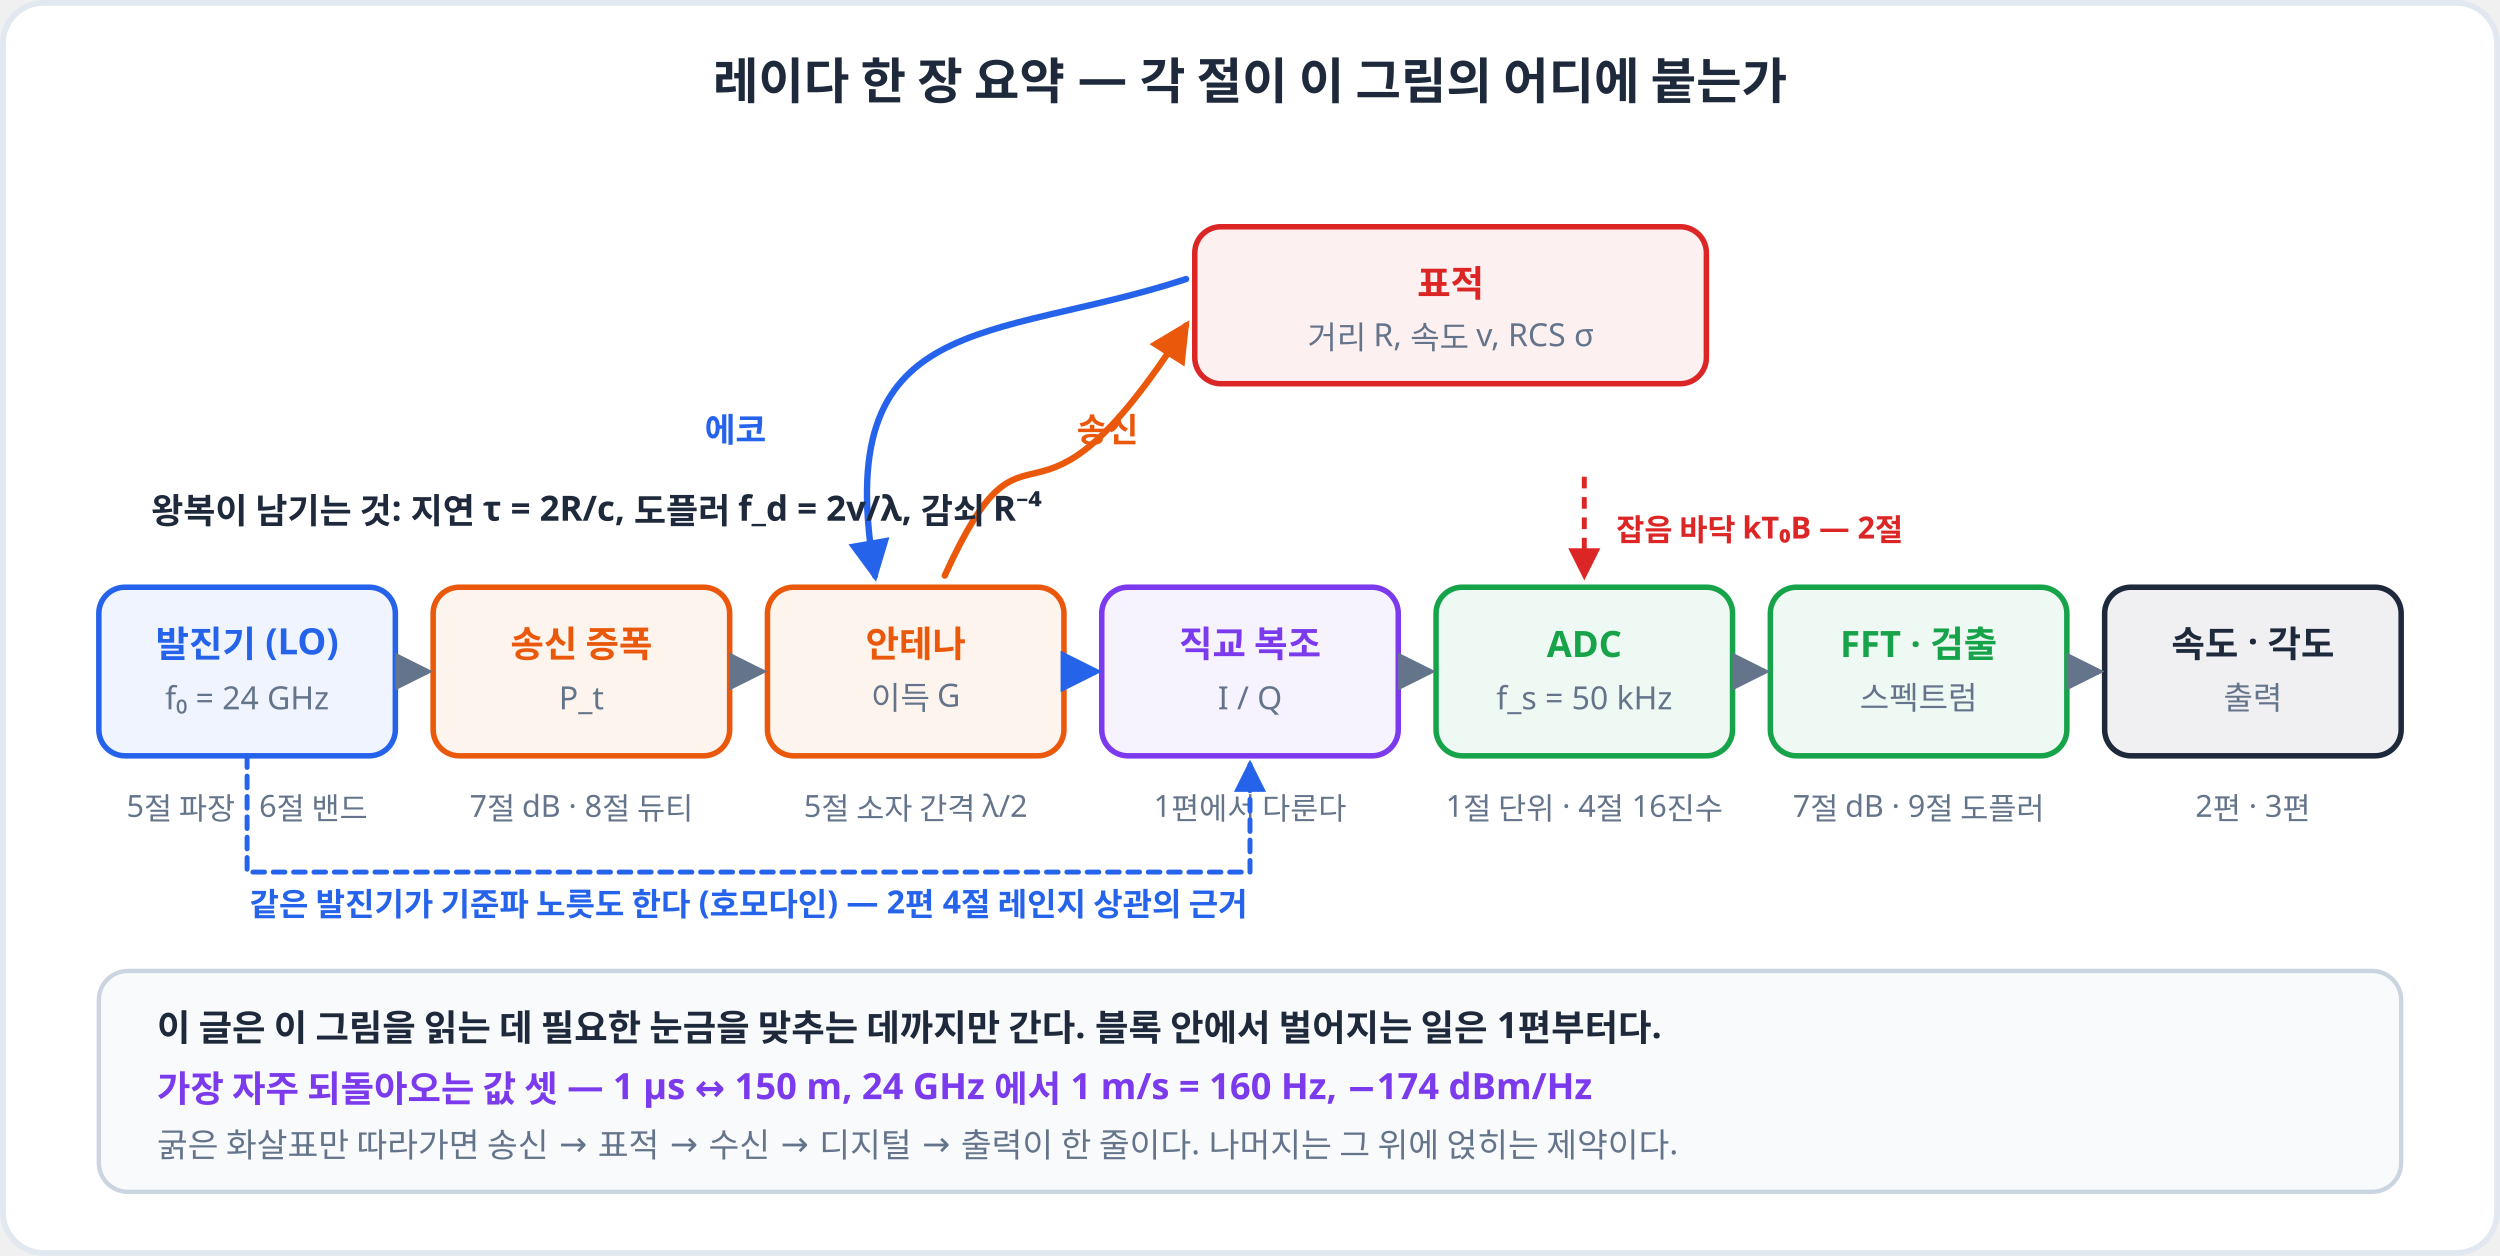
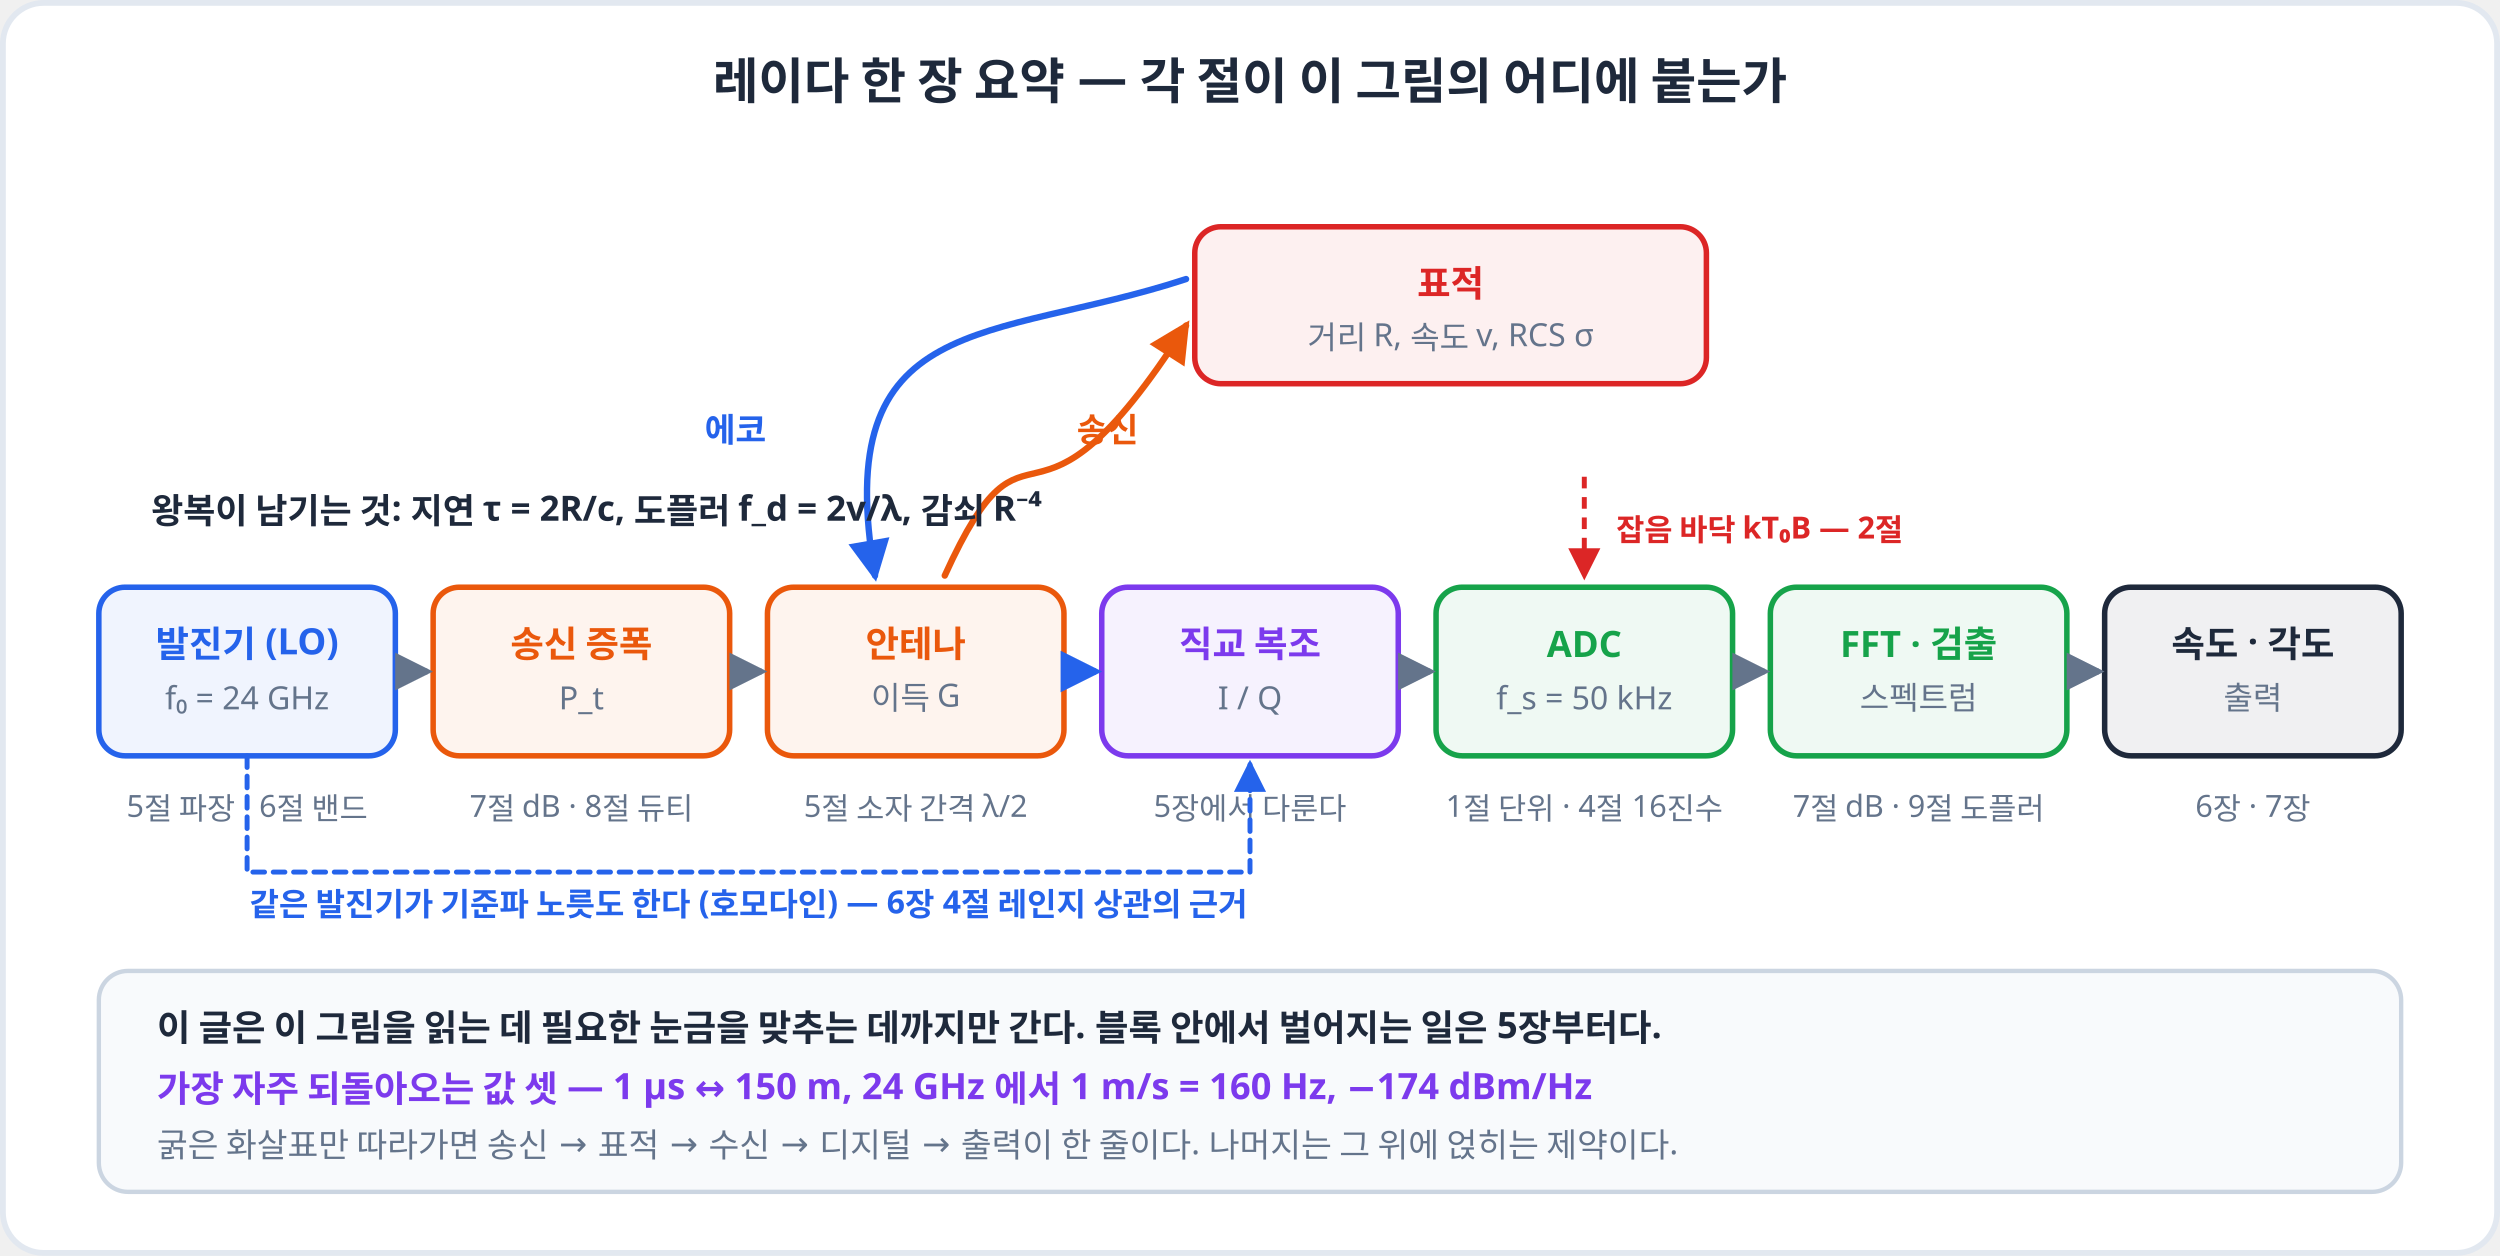
<svg xmlns="http://www.w3.org/2000/svg" viewBox="0 0 860 432" font-family="Segoe UI, Malgun Gothic, Apple SD Gothic Neo, sans-serif">
  <defs>
    <marker id="ar-mute" viewBox="0 0 10 10" refX="8.5" refY="5" markerWidth="6.5" markerHeight="6.5" orient="auto-start-reverse">
      <path d="M0,0 L10,5 L0,10 z" fill="#64748b" />
    </marker>
    <marker id="ar-blue" viewBox="0 0 10 10" refX="8.5" refY="5" markerWidth="6.5" markerHeight="6.5" orient="auto-start-reverse">
      <path d="M0,0 L10,5 L0,10 z" fill="#2563eb" />
    </marker>
    <marker id="ar-orange" viewBox="0 0 10 10" refX="8.5" refY="5" markerWidth="6.5" markerHeight="6.5" orient="auto-start-reverse">
      <path d="M0,0 L10,5 L0,10 z" fill="#ea580c" />
    </marker>
    <marker id="ar-green" viewBox="0 0 10 10" refX="8.5" refY="5" markerWidth="6.5" markerHeight="6.5" orient="auto-start-reverse">
      <path d="M0,0 L10,5 L0,10 z" fill="#16a34a" />
    </marker>
    <marker id="ar-red" viewBox="0 0 10 10" refX="8.5" refY="5" markerWidth="6.5" markerHeight="6.5" orient="auto-start-reverse">
      <path d="M0,0 L10,5 L0,10 z" fill="#dc2626" />
    </marker>
    <marker id="ar-violet" viewBox="0 0 10 10" refX="8.5" refY="5" markerWidth="6.5" markerHeight="6.5" orient="auto-start-reverse">
      <path d="M0,0 L10,5 L0,10 z" fill="#7c3aed" />
    </marker>
    <marker id="ar-axis" viewBox="0 0 10 10" refX="8.5" refY="5" markerWidth="6.5" markerHeight="6.5" orient="auto-start-reverse">
      <path d="M0,0 L10,5 L0,10 z" fill="#94a3b8" />
    </marker>
  </defs>
  <rect x="1" y="1" width="858" height="430" rx="14" fill="#ffffff" stroke="#e2e8f0" stroke-width="2" />
  <text x="430" y="34" font-size="17" fill="#1e293b" text-anchor="middle" font-weight="700">레이다 한 장 요약 — 각 절이 이 그림의 어디에 붙는가</text>
  <rect x="34" y="202" width="102" height="58" rx="9" fill="#ffffff" stroke="#2563eb" stroke-width="1.9" />
  <rect x="34" y="202" width="102" height="58" rx="9" fill="#2563eb" stroke="none" stroke-width="0" fill-opacity="0.07" />
  <text x="85" y="226" font-size="12.5" fill="#2563eb" text-anchor="middle" font-weight="700">발진기 (LO)</text>
  <text x="85" y="244" font-size="11" fill="#64748b" text-anchor="middle" font-weight="400">f₀ = 24 GHz</text>
  <text x="85" y="281" font-size="10.5" fill="#64748b" text-anchor="middle" font-weight="400">5절 파장 · 6절 밴드</text>
  <rect x="149" y="202" width="102" height="58" rx="9" fill="#ffffff" stroke="#ea580c" stroke-width="1.9" />
  <rect x="149" y="202" width="102" height="58" rx="9" fill="#ea580c" stroke="none" stroke-width="0" fill-opacity="0.07" />
  <text x="200" y="226" font-size="12.5" fill="#ea580c" text-anchor="middle" font-weight="700">송신 증폭</text>
  <text x="200" y="244" font-size="11" fill="#64748b" text-anchor="middle" font-weight="400">P_t</text>
  <text x="200" y="281" font-size="10.5" fill="#64748b" text-anchor="middle" font-weight="400">7절 dB · 8절 듀티</text>
  <rect x="264" y="202" width="102" height="58" rx="9" fill="#ffffff" stroke="#ea580c" stroke-width="1.9" />
  <rect x="264" y="202" width="102" height="58" rx="9" fill="#ea580c" stroke="none" stroke-width="0" fill-opacity="0.07" />
  <text x="315" y="226" font-size="12.5" fill="#ea580c" text-anchor="middle" font-weight="700">안테나</text>
  <text x="315" y="244" font-size="11" fill="#64748b" text-anchor="middle" font-weight="400">이득 G</text>
  <text x="315" y="281" font-size="10.5" fill="#64748b" text-anchor="middle" font-weight="400">5절 소자 간격 λ/2</text>
  <rect x="379" y="202" width="102" height="58" rx="9" fill="#ffffff" stroke="#7c3aed" stroke-width="1.9" />
  <rect x="379" y="202" width="102" height="58" rx="9" fill="#7c3aed" stroke="none" stroke-width="0" fill-opacity="0.07" />
  <text x="430" y="226" font-size="12.5" fill="#7c3aed" text-anchor="middle" font-weight="700">직교 복조</text>
  <text x="430" y="244" font-size="11" fill="#64748b" text-anchor="middle" font-weight="400">I / Q</text>
-   <text x="430" y="281" font-size="10.5" fill="#64748b" text-anchor="middle" font-weight="400">1편에서 다룬다</text>
+   <text x="430" y="281" font-size="10.5" fill="#64748b" text-anchor="middle" font-weight="400">5장에서 다룬다</text>
  <rect x="494" y="202" width="102" height="58" rx="9" fill="#ffffff" stroke="#16a34a" stroke-width="1.9" />
  <rect x="494" y="202" width="102" height="58" rx="9" fill="#16a34a" stroke="none" stroke-width="0" fill-opacity="0.07" />
  <text x="545" y="226" font-size="12.5" fill="#16a34a" text-anchor="middle" font-weight="700">ADC</text>
  <text x="545" y="244" font-size="11" fill="#64748b" text-anchor="middle" font-weight="400">f_s = 50 kHz</text>
  <text x="545" y="281" font-size="10.5" fill="#64748b" text-anchor="middle" font-weight="400">1절 단위 · 4절 16진수</text>
  <rect x="609" y="202" width="102" height="58" rx="9" fill="#ffffff" stroke="#16a34a" stroke-width="1.9" />
  <rect x="609" y="202" width="102" height="58" rx="9" fill="#16a34a" stroke="none" stroke-width="0" fill-opacity="0.07" />
  <text x="660" y="226" font-size="12.5" fill="#16a34a" text-anchor="middle" font-weight="700">FFT · 검출</text>
  <text x="660" y="244" font-size="11" fill="#64748b" text-anchor="middle" font-weight="400">스펙트럼</text>
  <text x="660" y="281" font-size="10.5" fill="#64748b" text-anchor="middle" font-weight="400">7절 dB · 9절 도플러</text>
  <rect x="724" y="202" width="102" height="58" rx="9" fill="#ffffff" stroke="#1e293b" stroke-width="1.9" />
  <rect x="724" y="202" width="102" height="58" rx="9" fill="#1e293b" stroke="none" stroke-width="0" fill-opacity="0.07" />
  <text x="775" y="226" font-size="12.5" fill="#1e293b" text-anchor="middle" font-weight="700">속도 · 각도</text>
  <text x="775" y="244" font-size="11" fill="#64748b" text-anchor="middle" font-weight="400">출력</text>
-   <text x="775" y="281" font-size="10.5" fill="#64748b" text-anchor="middle" font-weight="400">2편 · 3편</text>
+   <text x="775" y="281" font-size="10.5" fill="#64748b" text-anchor="middle" font-weight="400">6장 · 7장</text>
  <line x1="137" y1="231" x2="147" y2="231" stroke="#64748b" stroke-width="2.0" stroke-linecap="butt" marker-end="url(#ar-mute)" />
  <line x1="252" y1="231" x2="262" y2="231" stroke="#64748b" stroke-width="2.0" stroke-linecap="butt" marker-end="url(#ar-mute)" />
  <line x1="482" y1="231" x2="492" y2="231" stroke="#64748b" stroke-width="2.0" stroke-linecap="butt" marker-end="url(#ar-mute)" />
  <line x1="597" y1="231" x2="607" y2="231" stroke="#64748b" stroke-width="2.0" stroke-linecap="butt" marker-end="url(#ar-mute)" />
  <line x1="712" y1="231" x2="722" y2="231" stroke="#64748b" stroke-width="2.0" stroke-linecap="butt" marker-end="url(#ar-mute)" />
  <line x1="367" y1="231" x2="377" y2="231" stroke="#2563eb" stroke-width="2.2" stroke-linecap="butt" marker-end="url(#ar-blue)" />
  <path d="M85.0,260 L85.0,300 L430.0,300 L430.0,263" fill="none" stroke="#2563eb" stroke-width="1.7" stroke-linecap="round" stroke-linejoin="round" stroke-dasharray="4 3" marker-end="url(#ar-blue)" />
-   <text x="257.5" y="315" font-size="11" fill="#2563eb" text-anchor="middle" font-weight="700">같은 발진기가 기준파 노릇도 한다 (호모다인) — 2편 4절 레인지 상관의 근거</text>
+   <text x="257.5" y="315" font-size="11" fill="#2563eb" text-anchor="middle" font-weight="700">같은 발진기가 기준파 노릇도 한다 (호모다인) — 6장 4절 레인지 상관의 근거</text>
  <rect x="411" y="78" width="176" height="54" rx="9" fill="#ffffff" stroke="#dc2626" stroke-width="1.9" />
  <rect x="411" y="78" width="176" height="54" rx="9" fill="#dc2626" stroke="none" stroke-width="0" fill-opacity="0.07" />
  <text x="499" y="102" font-size="12.5" fill="#dc2626" text-anchor="middle" font-weight="700">표적</text>
  <text x="499" y="120" font-size="11" fill="#64748b" text-anchor="middle" font-weight="400">거리 R, 속도 v, RCS σ</text>
  <path d="M325.0,198 C355.0,132 353.0,198 408.0,112" fill="none" stroke="#ea580c" stroke-width="2.2" stroke-linecap="round" stroke-linejoin="round" marker-end="url(#ar-orange)" />
  <text x="381" y="152" font-size="11.5" fill="#ea580c" text-anchor="middle" font-weight="700">송신</text>
  <path d="M408.0,96 C341.0,118 285.0,106 301.0,198" fill="none" stroke="#2563eb" stroke-width="2.2" stroke-linecap="round" stroke-linejoin="round" marker-end="url(#ar-blue)" />
  <text x="253" y="152" font-size="11.5" fill="#2563eb" text-anchor="middle" font-weight="700">에코</text>
  <text x="52" y="180" font-size="12" fill="#1e293b" text-anchor="start" font-weight="700">왕복이 남기는 것: 지연 τ = 2R/c,  도플러 f_d = 2v/λ,  감쇠 R⁻⁴</text>
  <line x1="545" y1="164" x2="545" y2="198" stroke="#dc2626" stroke-width="1.7" stroke-linecap="butt" stroke-dasharray="4 3" marker-end="url(#ar-red)" />
  <text x="556" y="186" font-size="10.5" fill="#dc2626" text-anchor="start" font-weight="700">잡음 바닥 kT₀B — 2절</text>
  <rect x="34" y="334" width="792" height="76" rx="10" fill="#f8fafc" stroke="#cbd5e1" stroke-width="1.5" />
-   <text x="54" y="358" font-size="12.5" fill="#1e293b" text-anchor="start" font-weight="700">이 글은 이 그림을 읽는 데 필요한 눈금을 맞추는 데까지만 간다. 블록 안에서 벌어지는 일은 1편부터다.</text>
+   <text x="54" y="358" font-size="12.5" fill="#1e293b" text-anchor="start" font-weight="700">이 글은 이 그림을 읽는 데 필요한 눈금을 맞추는 데까지만 간다. 블록 안에서 벌어지는 일은 5장부터다.</text>
  <text x="54" y="379" font-size="12.5" fill="#7c3aed" text-anchor="start" font-weight="700">가장 자주 되돌아오는 값 셋 — 1 µs ↔ 150 m,  24 GHz 에서 1 m/s = 160 Hz,  −174 dBm/Hz</text>
  <text x="54" y="398" font-size="11.5" fill="#64748b" text-anchor="start" font-weight="400">굵은 화살표만 따라가면 송신 → 표적 → 수신 → 디지털 → 출력이 한 줄이다. 나머지는 그 위에 얹히는 제약이다.</text>
</svg>
